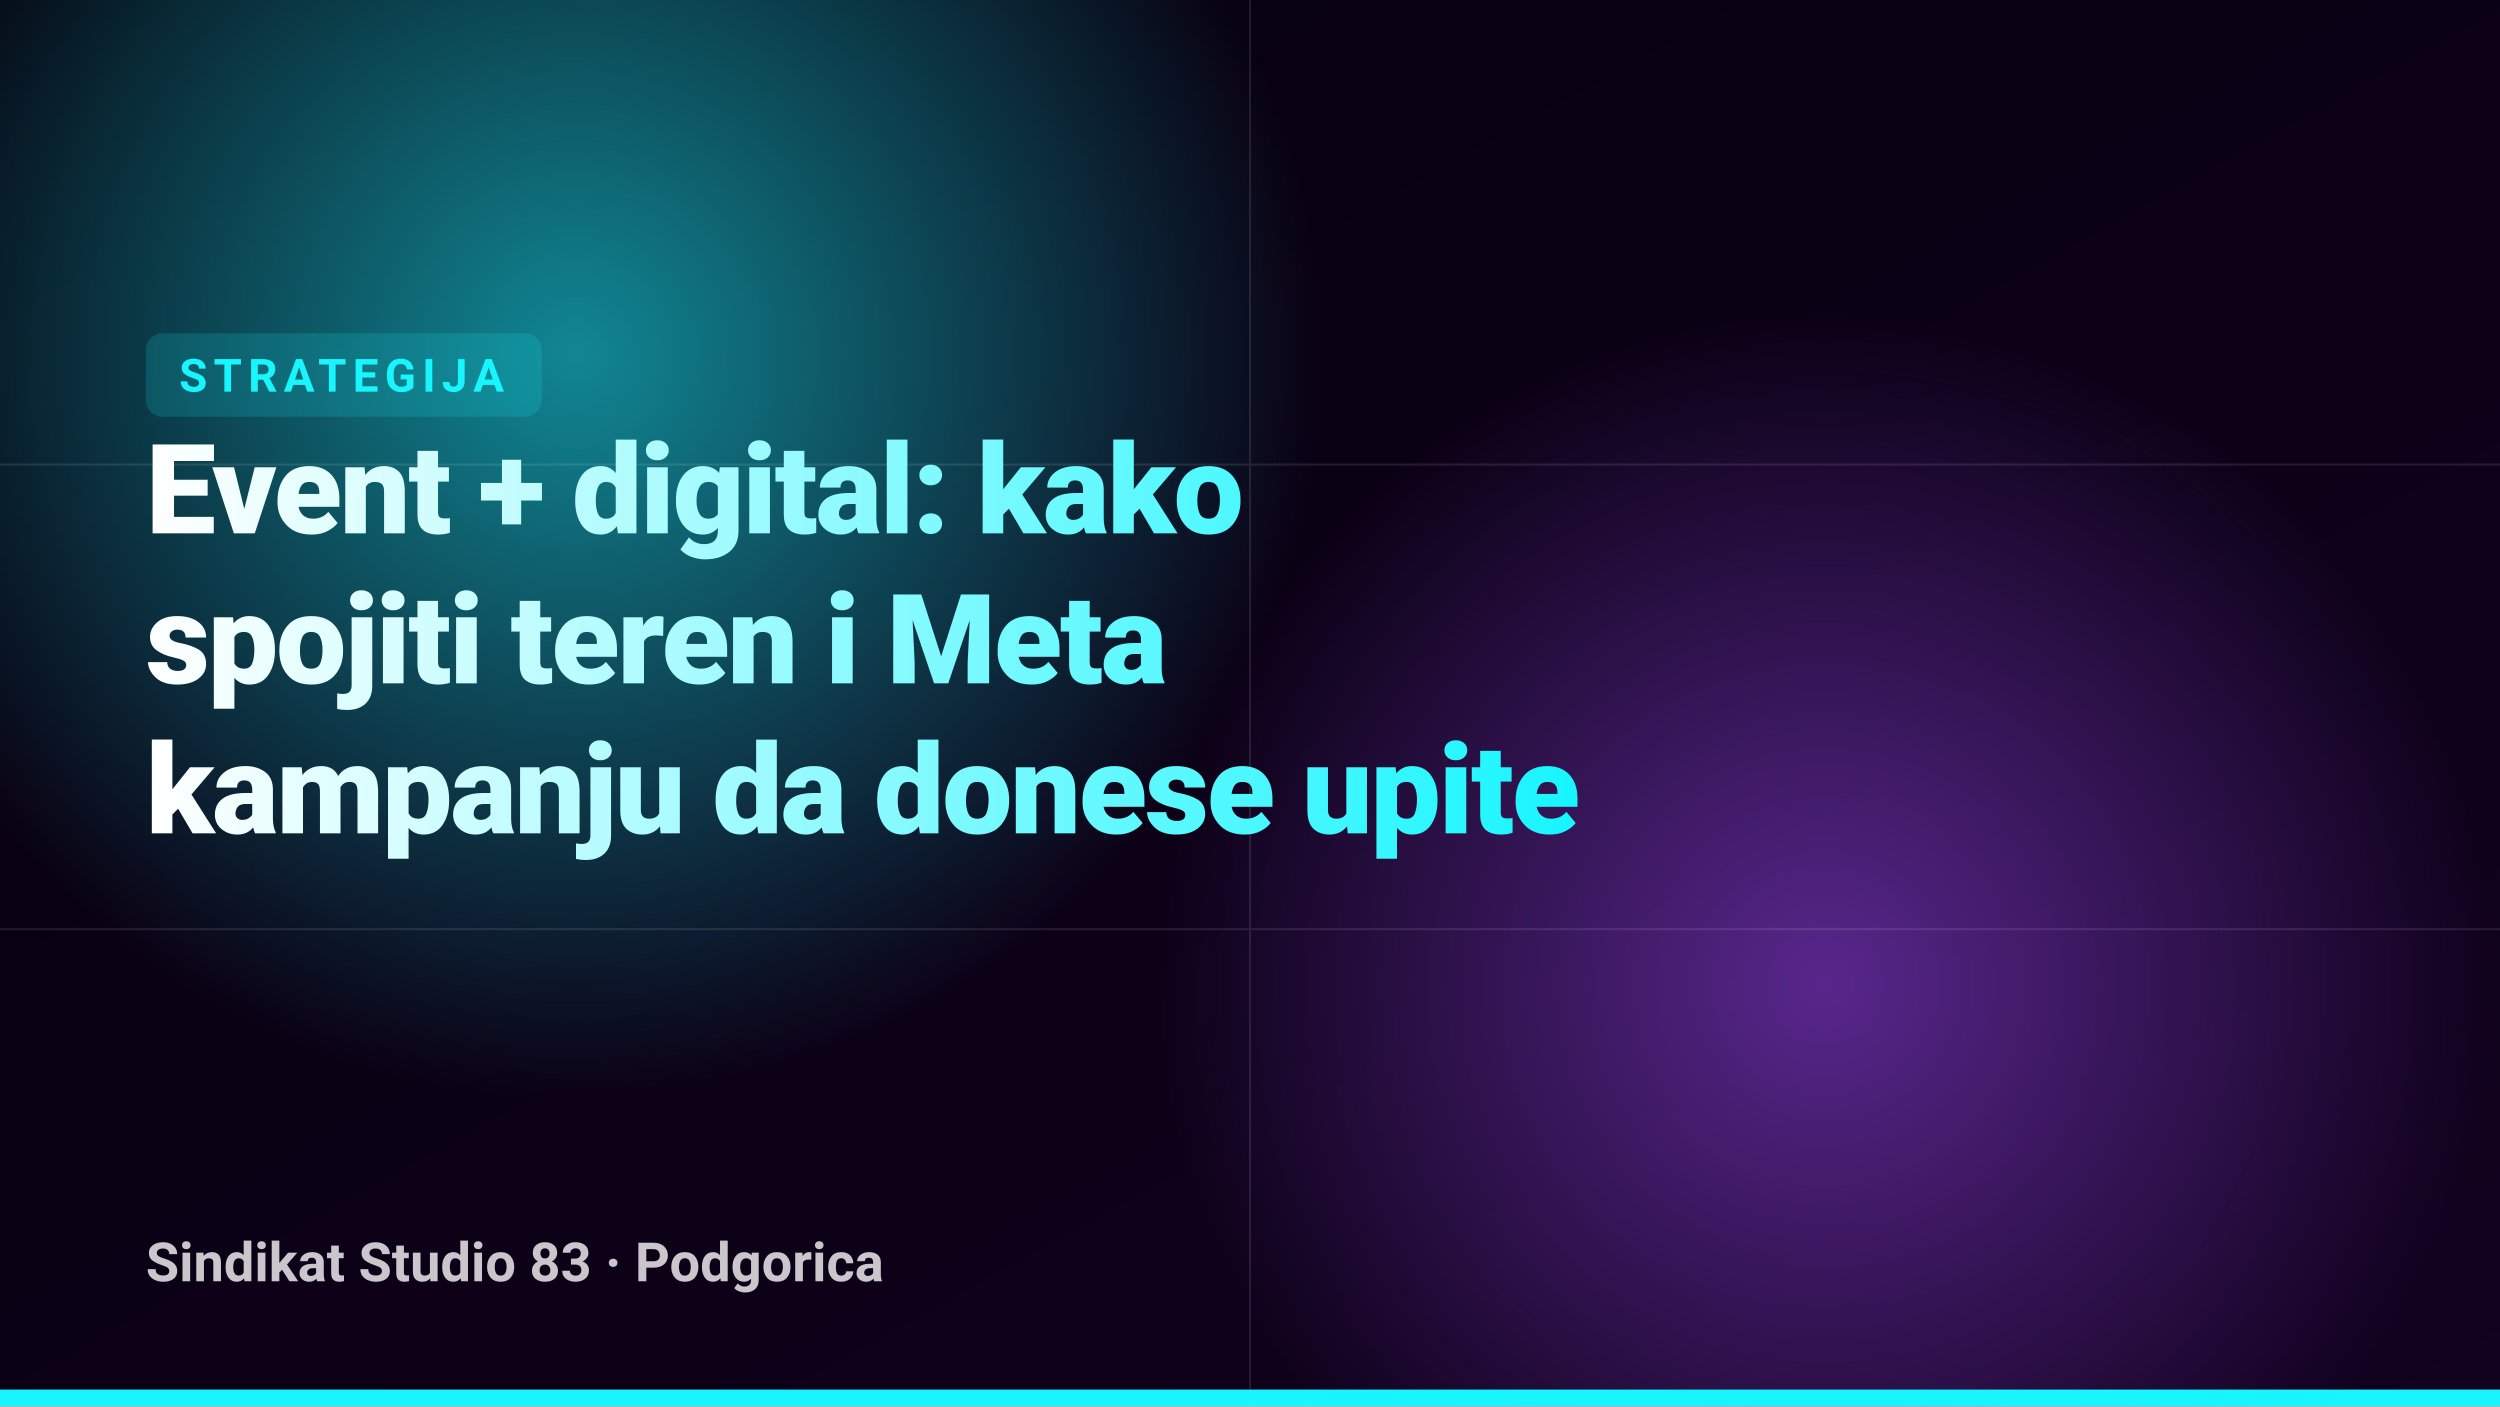
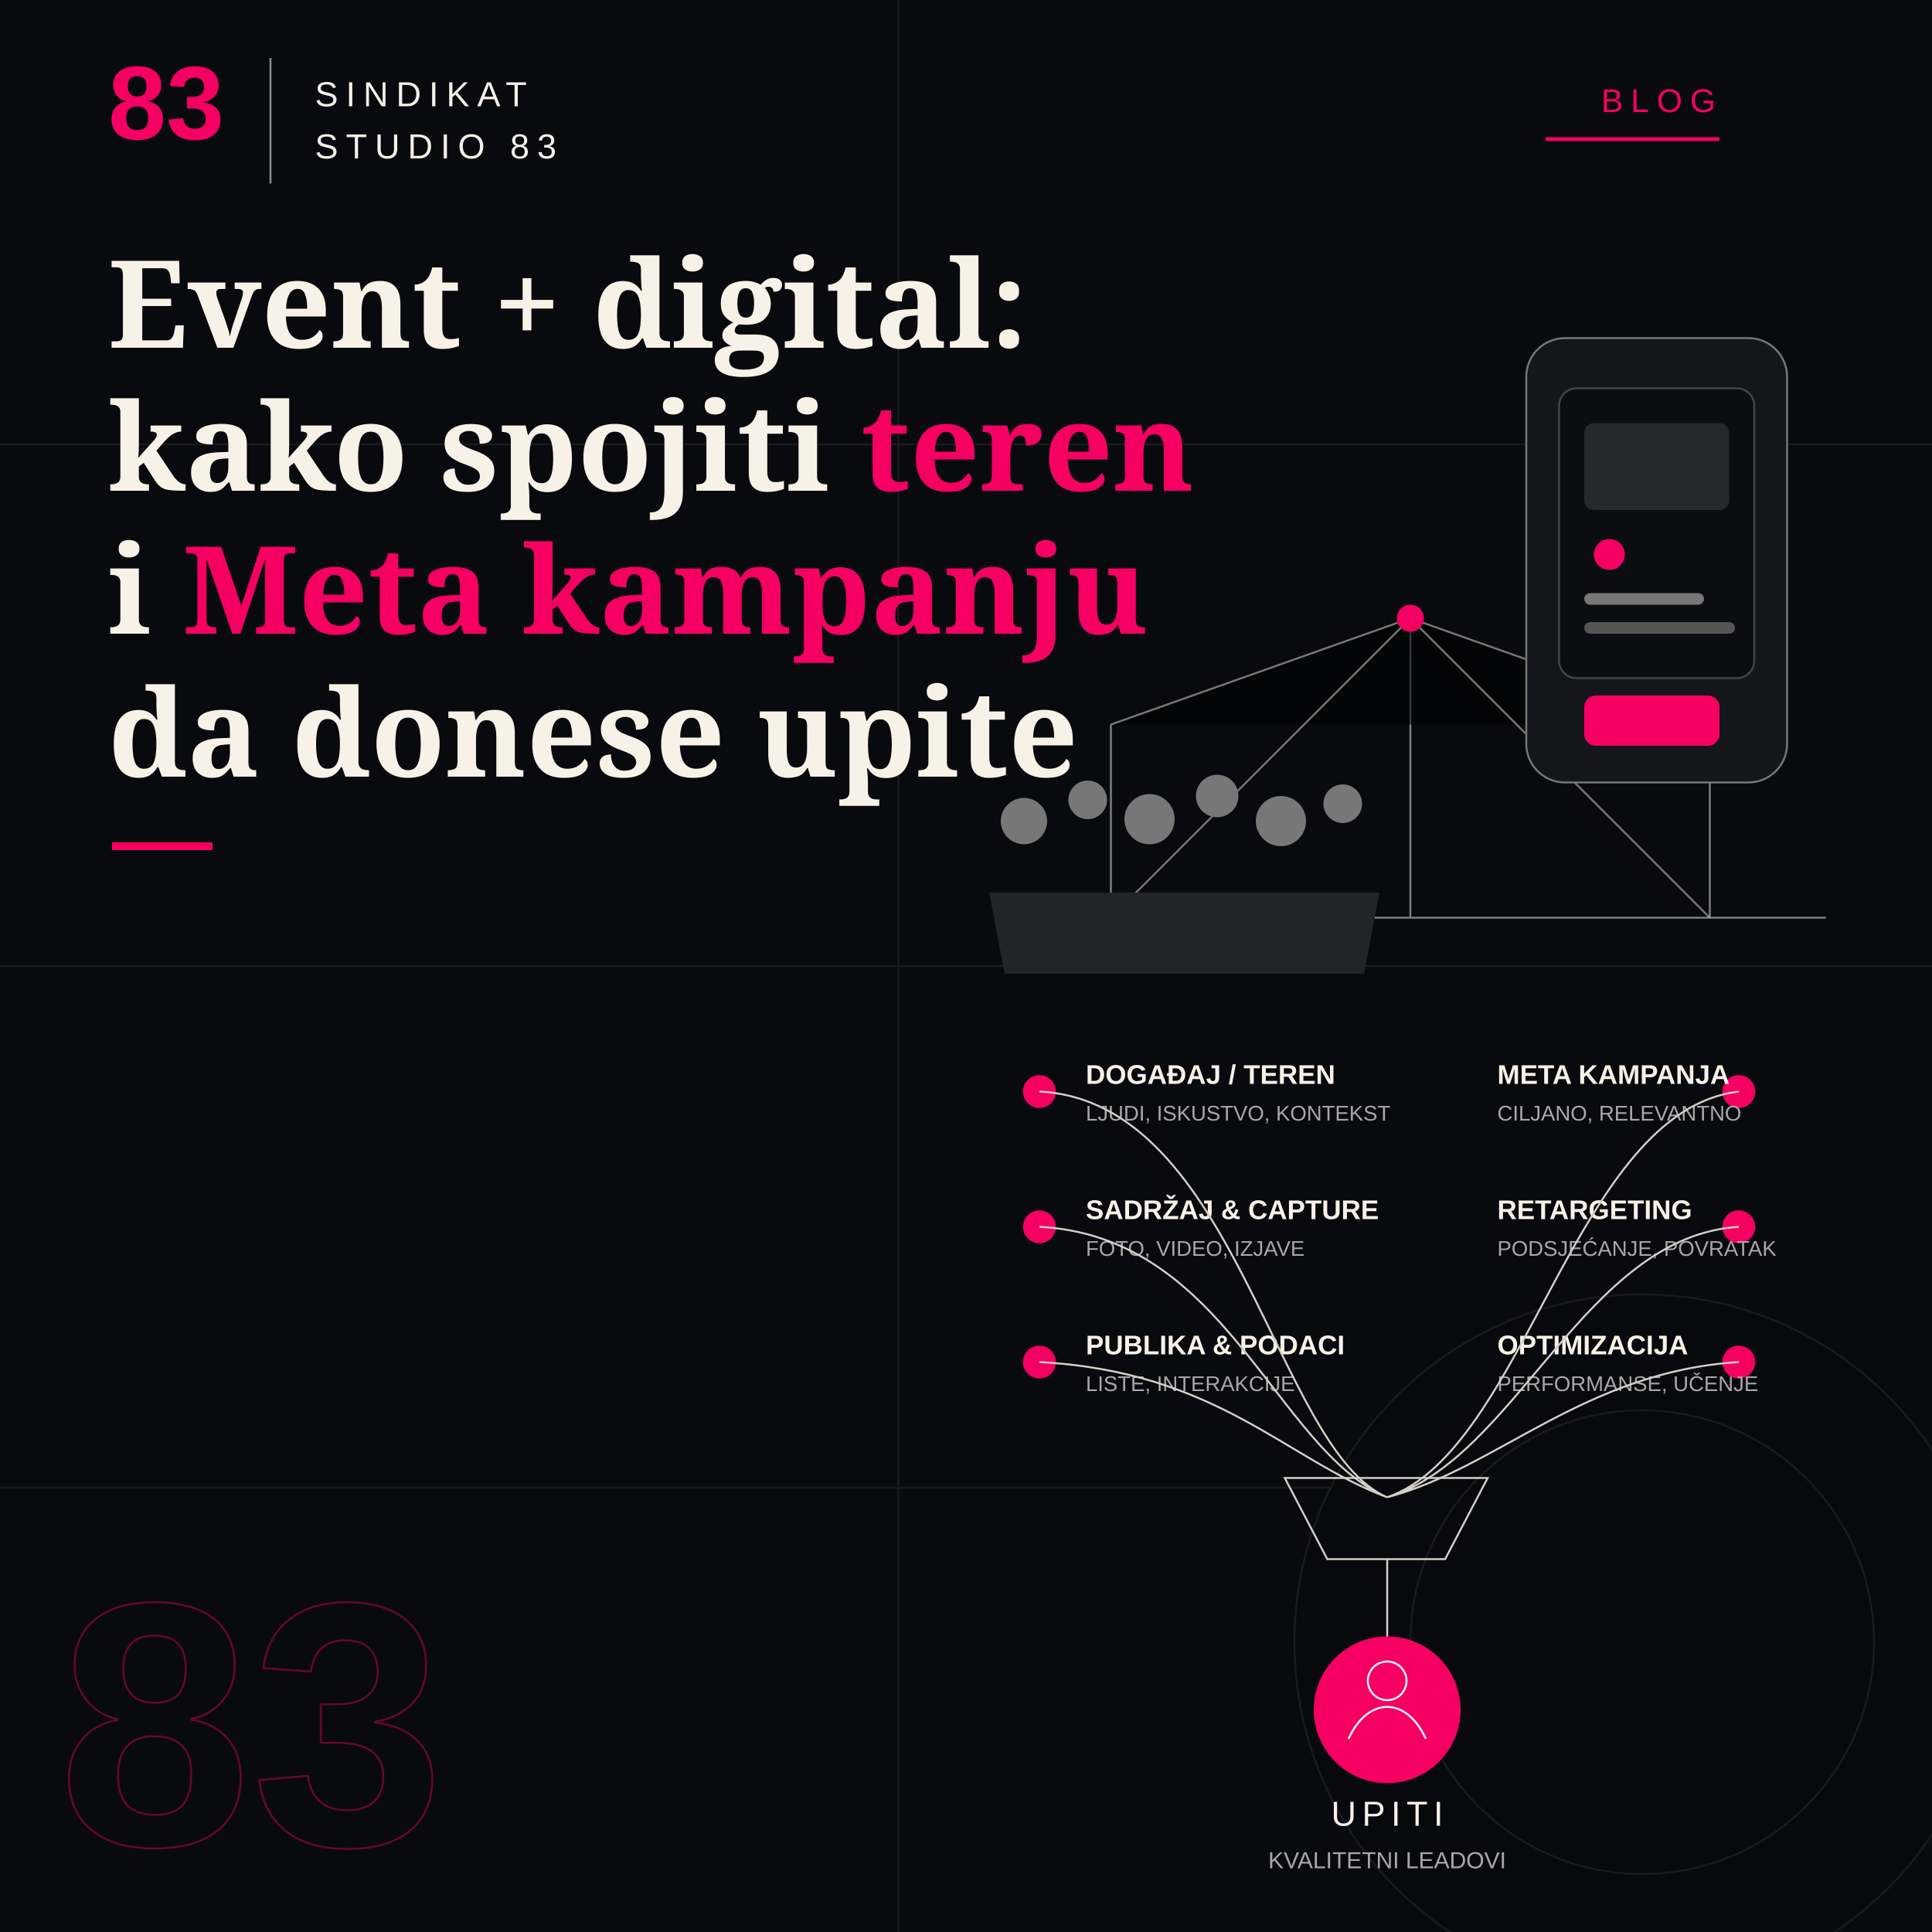
- <svg xmlns="http://www.w3.org/2000/svg" viewBox="0 0 1200 675" width="1200" height="675" role="img" aria-label="Event + digital: kako spojiti teren i Meta kampanju da donese upite">
-   <defs>
-     <linearGradient id="bg" x1="0" y1="0" x2="1" y2="1">
-       <stop offset="0" stop-color="#05010D" />
-       <stop offset="1" stop-color="#12011F" />
-     </linearGradient>
-     <radialGradient id="g1" cx="50%" cy="50%" r="50%">
-       <stop offset="0" stop-color="#18F5FF" stop-opacity="0.55" />
-       <stop offset="1" stop-color="#18F5FF" stop-opacity="0" />
-     </radialGradient>
-     <radialGradient id="g2" cx="50%" cy="50%" r="50%">
-       <stop offset="0" stop-color="#A24CFF" stop-opacity="0.5" />
-       <stop offset="1" stop-color="#A24CFF" stop-opacity="0" />
-     </radialGradient>
-     <linearGradient id="txt" x1="0" y1="0" x2="1" y2="0">
-       <stop offset="0" stop-color="#FFFFFF" />
-       <stop offset="1" stop-color="#18F5FF" />
-     </linearGradient>
-   </defs>
-   <rect width="1200" height="675" fill="url(#bg)" />
-   <circle cx="276" cy="169" r="360" fill="url(#g1)" />
-   <circle cx="876" cy="472" r="320" fill="url(#g2)" />
-   <g opacity="0.10" stroke="#FFFFFF" stroke-width="1">
-     <line x1="0" y1="223" x2="1200" y2="223" />
-     <line x1="0" y1="446" x2="1200" y2="446" />
-     <line x1="600" y1="0" x2="600" y2="675" />
+ <svg xmlns="http://www.w3.org/2000/svg" viewBox="0 0 1000 1000" width="1000" height="1000" role="img" aria-label="Event + digital: kako spojiti teren i Meta kampanju da donese upite">
+   <rect width="1000" height="1000" fill="#090a0d" />
+   <g opacity=".07" stroke="#fff">
+     <path d="M0 230H1000M0 500H1000M0 770H1000M465 0V1000" />
+     <circle cx="850" cy="850" r="180" />
+     <circle cx="850" cy="850" r="120" />
  </g>
-   <g font-family="'Segoe UI', system-ui, -apple-system, Roboto, Arial, sans-serif">
-     <rect x="70" y="160" rx="8" ry="8" width="190" height="40" fill="#18F5FF" opacity="0.16" />
-     <text x="86" y="188" fill="#18F5FF" font-size="22" font-weight="700" letter-spacing="3">STRATEGIJA</text>
-     <text fill="url(#txt)" font-size="60" font-weight="800" letter-spacing="-1">
-       <tspan x="70" y="256">Event + digital: kako</tspan>
-       <tspan x="70" y="328">spojiti teren i Meta</tspan>
-       <tspan x="70" y="400">kampanju da donese upite</tspan>
+   <g font-family="Arial,sans-serif">
+     <text x="56" y="72" fill="#f50062" font-size="54" font-weight="900">83</text>
+     <path d="M140 30V95" stroke="#8c8d92" />
+     <text x="163" y="55" fill="#f5f0e8" font-size="18" letter-spacing="4">SINDIKAT</text>
+     <text x="163" y="82" fill="#f5f0e8" font-size="18" letter-spacing="4">STUDIO 83</text>
+     <text x="888" y="58" fill="#f50062" text-anchor="end" font-size="17" letter-spacing="4">BLOG</text>
+     <path d="M800 72H890" stroke="#f50062" stroke-width="2" />
+   </g>
+   <g font-family="Georgia,serif" font-weight="700">
+     <text x="56" y="180" fill="#f7f1e8" font-size="63">Event + digital:</text>
+     <text x="56" y="254" fill="#f7f1e8" font-size="63">kako spojiti <tspan fill="#f50062">teren</tspan>
    </text>
-     <text x="70" y="615" fill="rgba(255,255,255,.78)" font-size="26" font-weight="600">Sindikat Studio 83 · Podgorica</text>
+     <text x="56" y="328" fill="#f7f1e8" font-size="63">i <tspan fill="#f50062">Meta kampanju</tspan>
+     </text>
+     <text x="56" y="402" fill="#f7f1e8" font-size="63">da donese upite</text>
  </g>
-   <rect x="0" y="667" width="1200" height="8" fill="#18F5FF" />
+   <path d="M58 438H110" stroke="#f50062" stroke-width="4" />
+   <g transform="translate(515 175)">
+     <path d="M0 300H430" stroke="#7d7e83" />
+     <path d="M60 300V200M215 300V145M370 300V200" stroke="#7d7e83" />
+     <path d="M60 200L215 145 370 200M215 145L60 300M215 145L370 300" stroke="#d4d0c8" opacity=".55" />
+     <circle cx="215" cy="145" r="7" fill="#f50062" />
+     <g transform="translate(0 0)">
+       <rect x="275" y="0" width="135" height="230" rx="20" fill="#15161b" stroke="#777" />
+       <rect x="292" y="26" width="101" height="150" rx="9" fill="#0c0d10" stroke="#444" />
+       <rect x="305" y="44" width="75" height="45" rx="5" fill="#27282d" />
+       <circle cx="318" cy="112" r="8" fill="#f50062" />
+       <rect x="305" y="132" width="62" height="6" rx="3" fill="#777" />
+       <rect x="305" y="147" width="78" height="6" rx="3" fill="#555" />
+       <rect x="305" y="185" width="70" height="26" rx="6" fill="#f50062" />
+     </g>
+     <g transform="translate(-10 205)" fill="#777">
+       <circle cx="25" cy="45" r="12" />
+       <circle cx="58" cy="34" r="10" />
+       <circle cx="90" cy="44" r="13" />
+       <circle cx="125" cy="32" r="11" />
+       <circle cx="158" cy="45" r="13" />
+       <circle cx="190" cy="36" r="10" />
+       <path d="M7 82h202l-8 42H15z" fill="#22242a" />
+     </g>
+   </g>
+   <g transform="translate(520 540)" font-family="Arial,sans-serif">
+     <g fill="#f50062" stroke="#f50062">
+       <circle cx="18" cy="25" r="8" />
+       <circle cx="18" cy="95" r="8" />
+       <circle cx="18" cy="165" r="8" />
+       <circle cx="380" cy="25" r="8" />
+       <circle cx="380" cy="95" r="8" />
+       <circle cx="380" cy="165" r="8" />
+     </g>
+     <g fill="#f7f1e8" font-size="14" font-weight="700">
+       <text x="42" y="21">DOGAĐAJ / TEREN</text>
+       <text x="42" y="91">SADRŽAJ &amp; CAPTURE</text>
+       <text x="42" y="161">PUBLIKA &amp; PODACI</text>
+       <text x="255" y="21">META KAMPANJA</text>
+       <text x="255" y="91">RETARGETING</text>
+       <text x="255" y="161">OPTIMIZACIJA</text>
+     </g>
+     <g fill="#a9a7aa" font-size="11">
+       <text x="42" y="40">LJUDI, ISKUSTVO, KONTEKST</text>
+       <text x="42" y="110">FOTO, VIDEO, IZJAVE</text>
+       <text x="42" y="180">LISTE, INTERAKCIJE</text>
+       <text x="255" y="40">CILJANO, RELEVANTNO</text>
+       <text x="255" y="110">PODSJEĆANJE, POVRATAK</text>
+       <text x="255" y="180">PERFORMANSE, UČENJE</text>
+     </g>
+     <g fill="none" stroke="#d4d0c8">
+       <path d="M18 25C120 30 140 210 198 235M18 95C115 100 140 210 198 235M18 165C110 170 145 215 198 235M380 25C295 35 270 210 198 235M380 95C300 100 265 215 198 235M380 165C300 170 255 220 198 235" />
+     </g>
+     <path d="M145 225H250L228 267H167Z" fill="none" stroke="#d4d0c8" />
+     <path d="M198 267V316" stroke="#d4d0c8" />
+     <circle cx="198" cy="345" r="38" fill="#f50062" />
+     <circle cx="198" cy="330" r="10" fill="none" stroke="#fff" />
+     <path d="M178 360c10-22 30-22 40 0" fill="none" stroke="#fff" />
+     <text x="198" y="405" text-anchor="middle" fill="#f7f1e8" font-size="18" letter-spacing="3">UPITI</text>
+     <text x="198" y="427" text-anchor="middle" fill="#a9a7aa" font-size="12">KVALITETNI LEADOVI</text>
+   </g>
+   <text x="30" y="955" fill="none" stroke="#f50062" font-family="Arial,sans-serif" font-size="180" font-weight="900" opacity=".4">83</text>
</svg>
